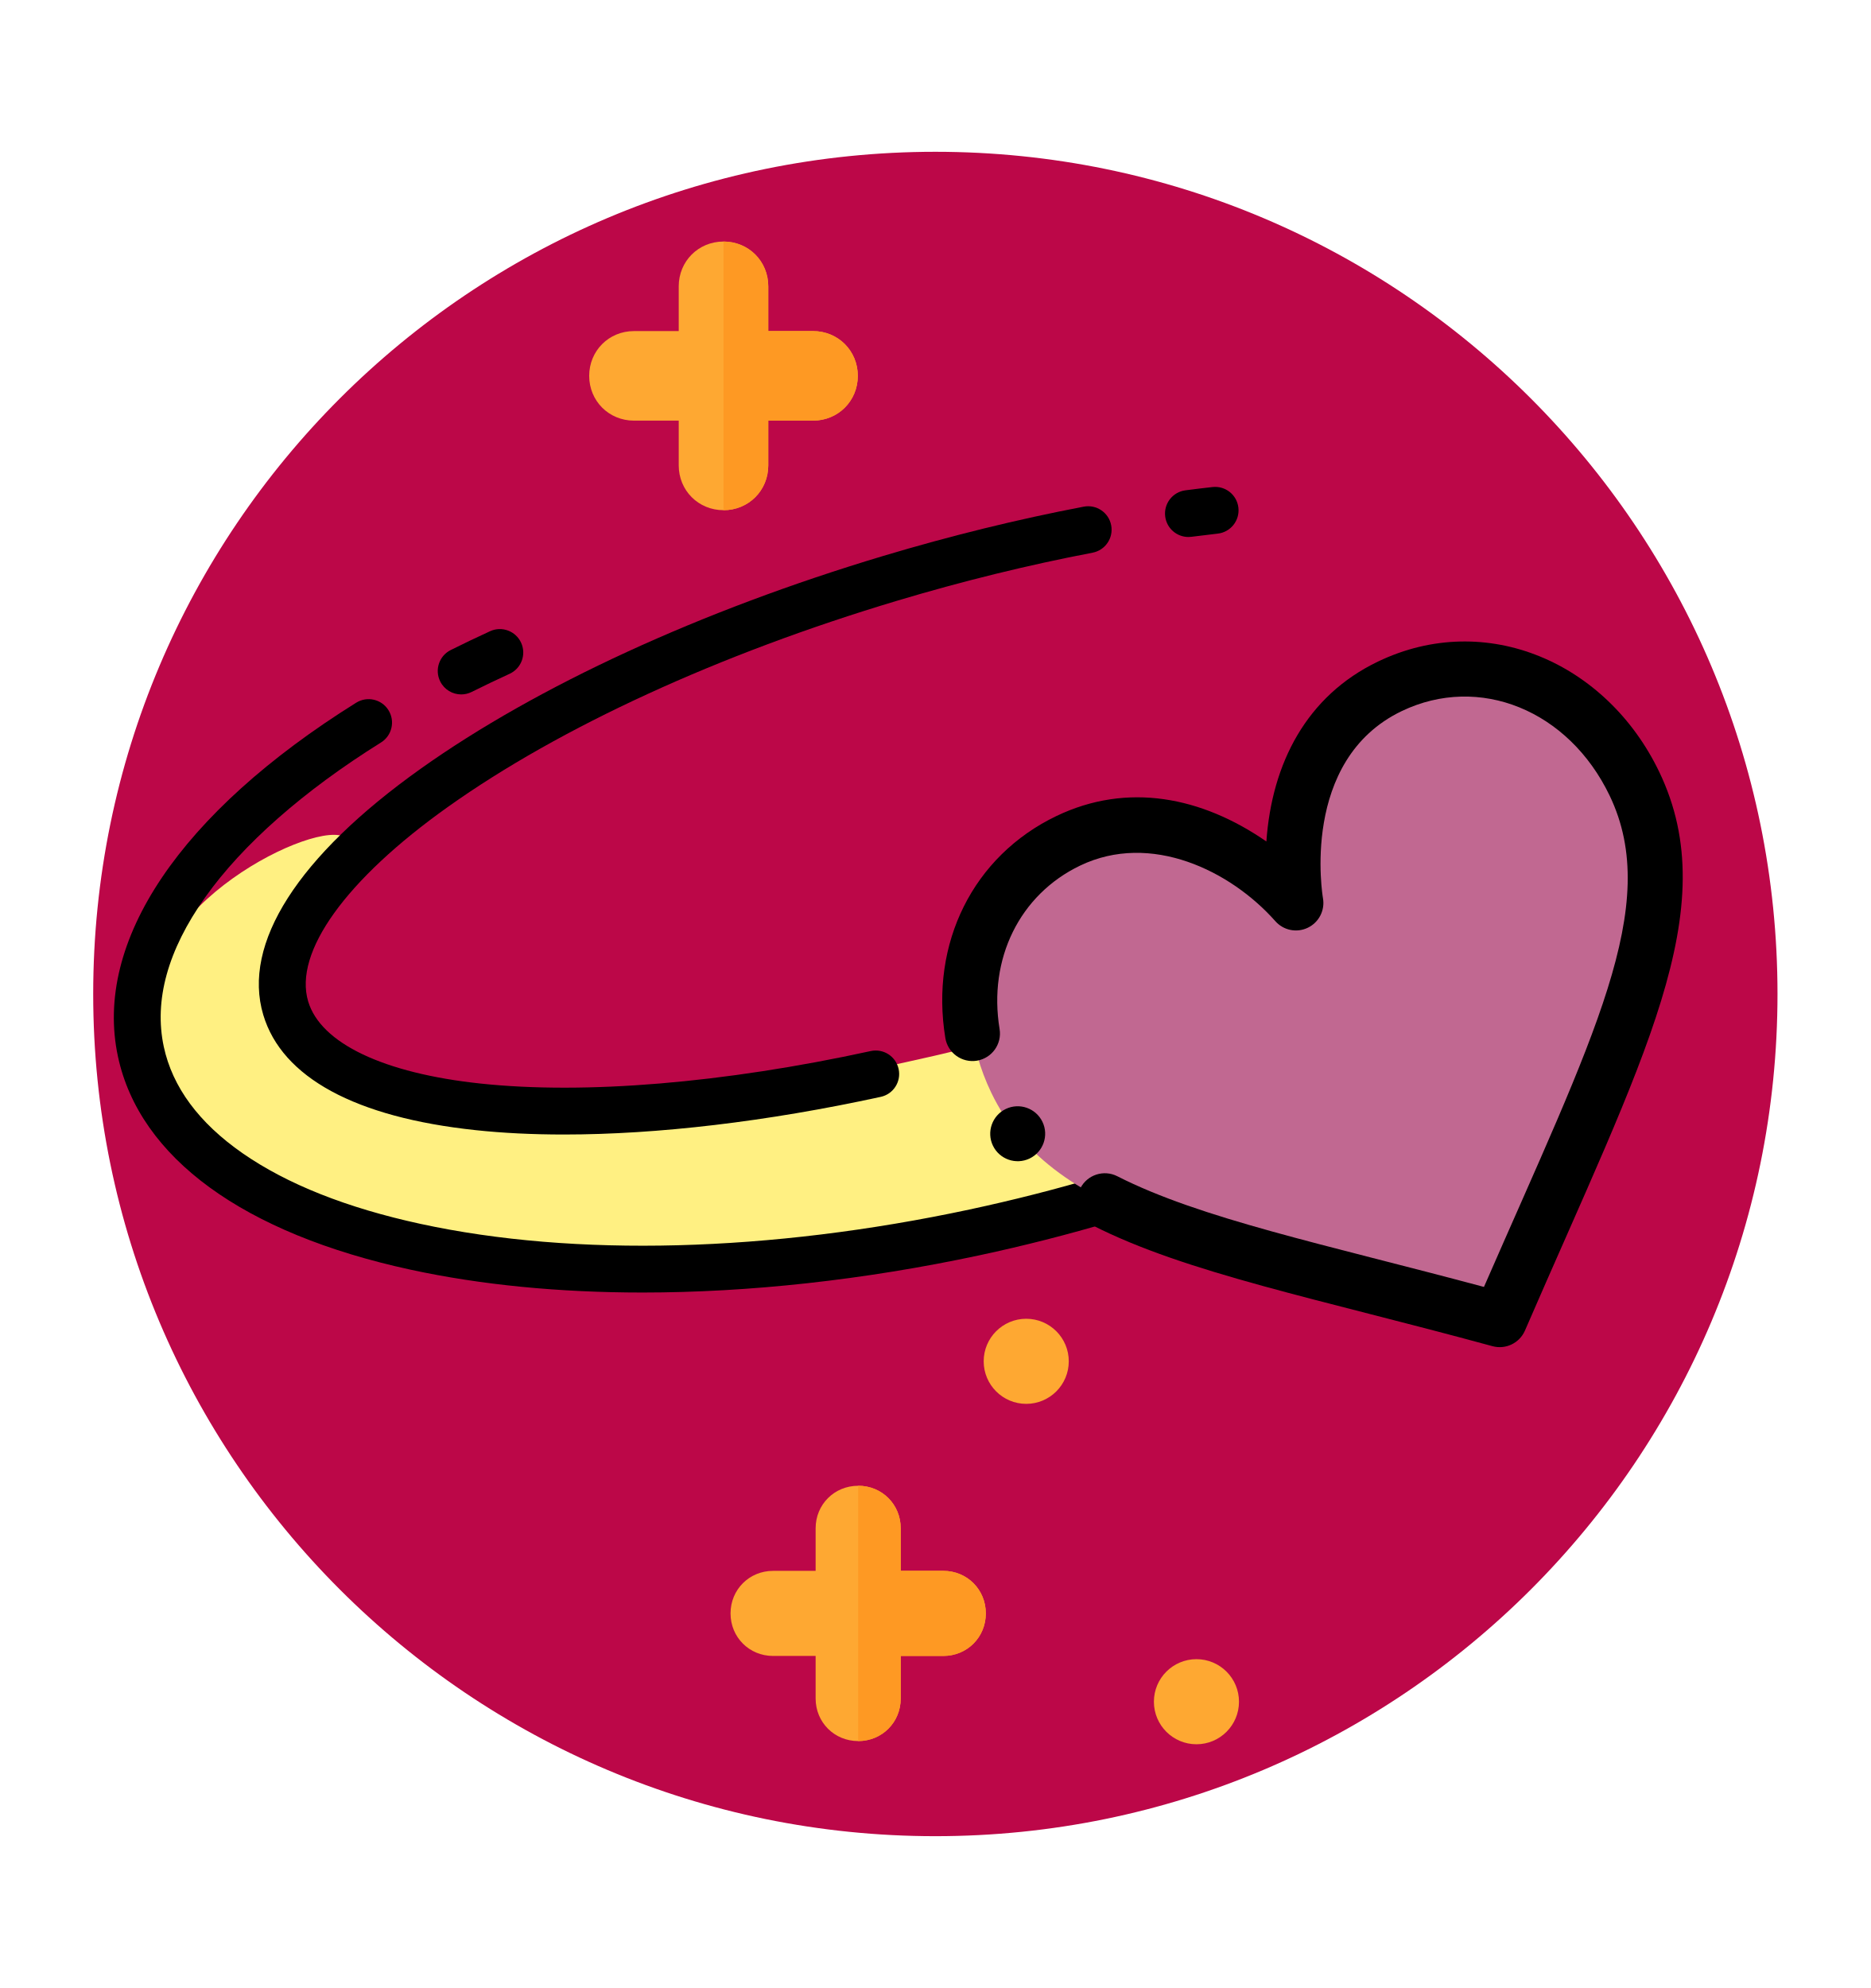
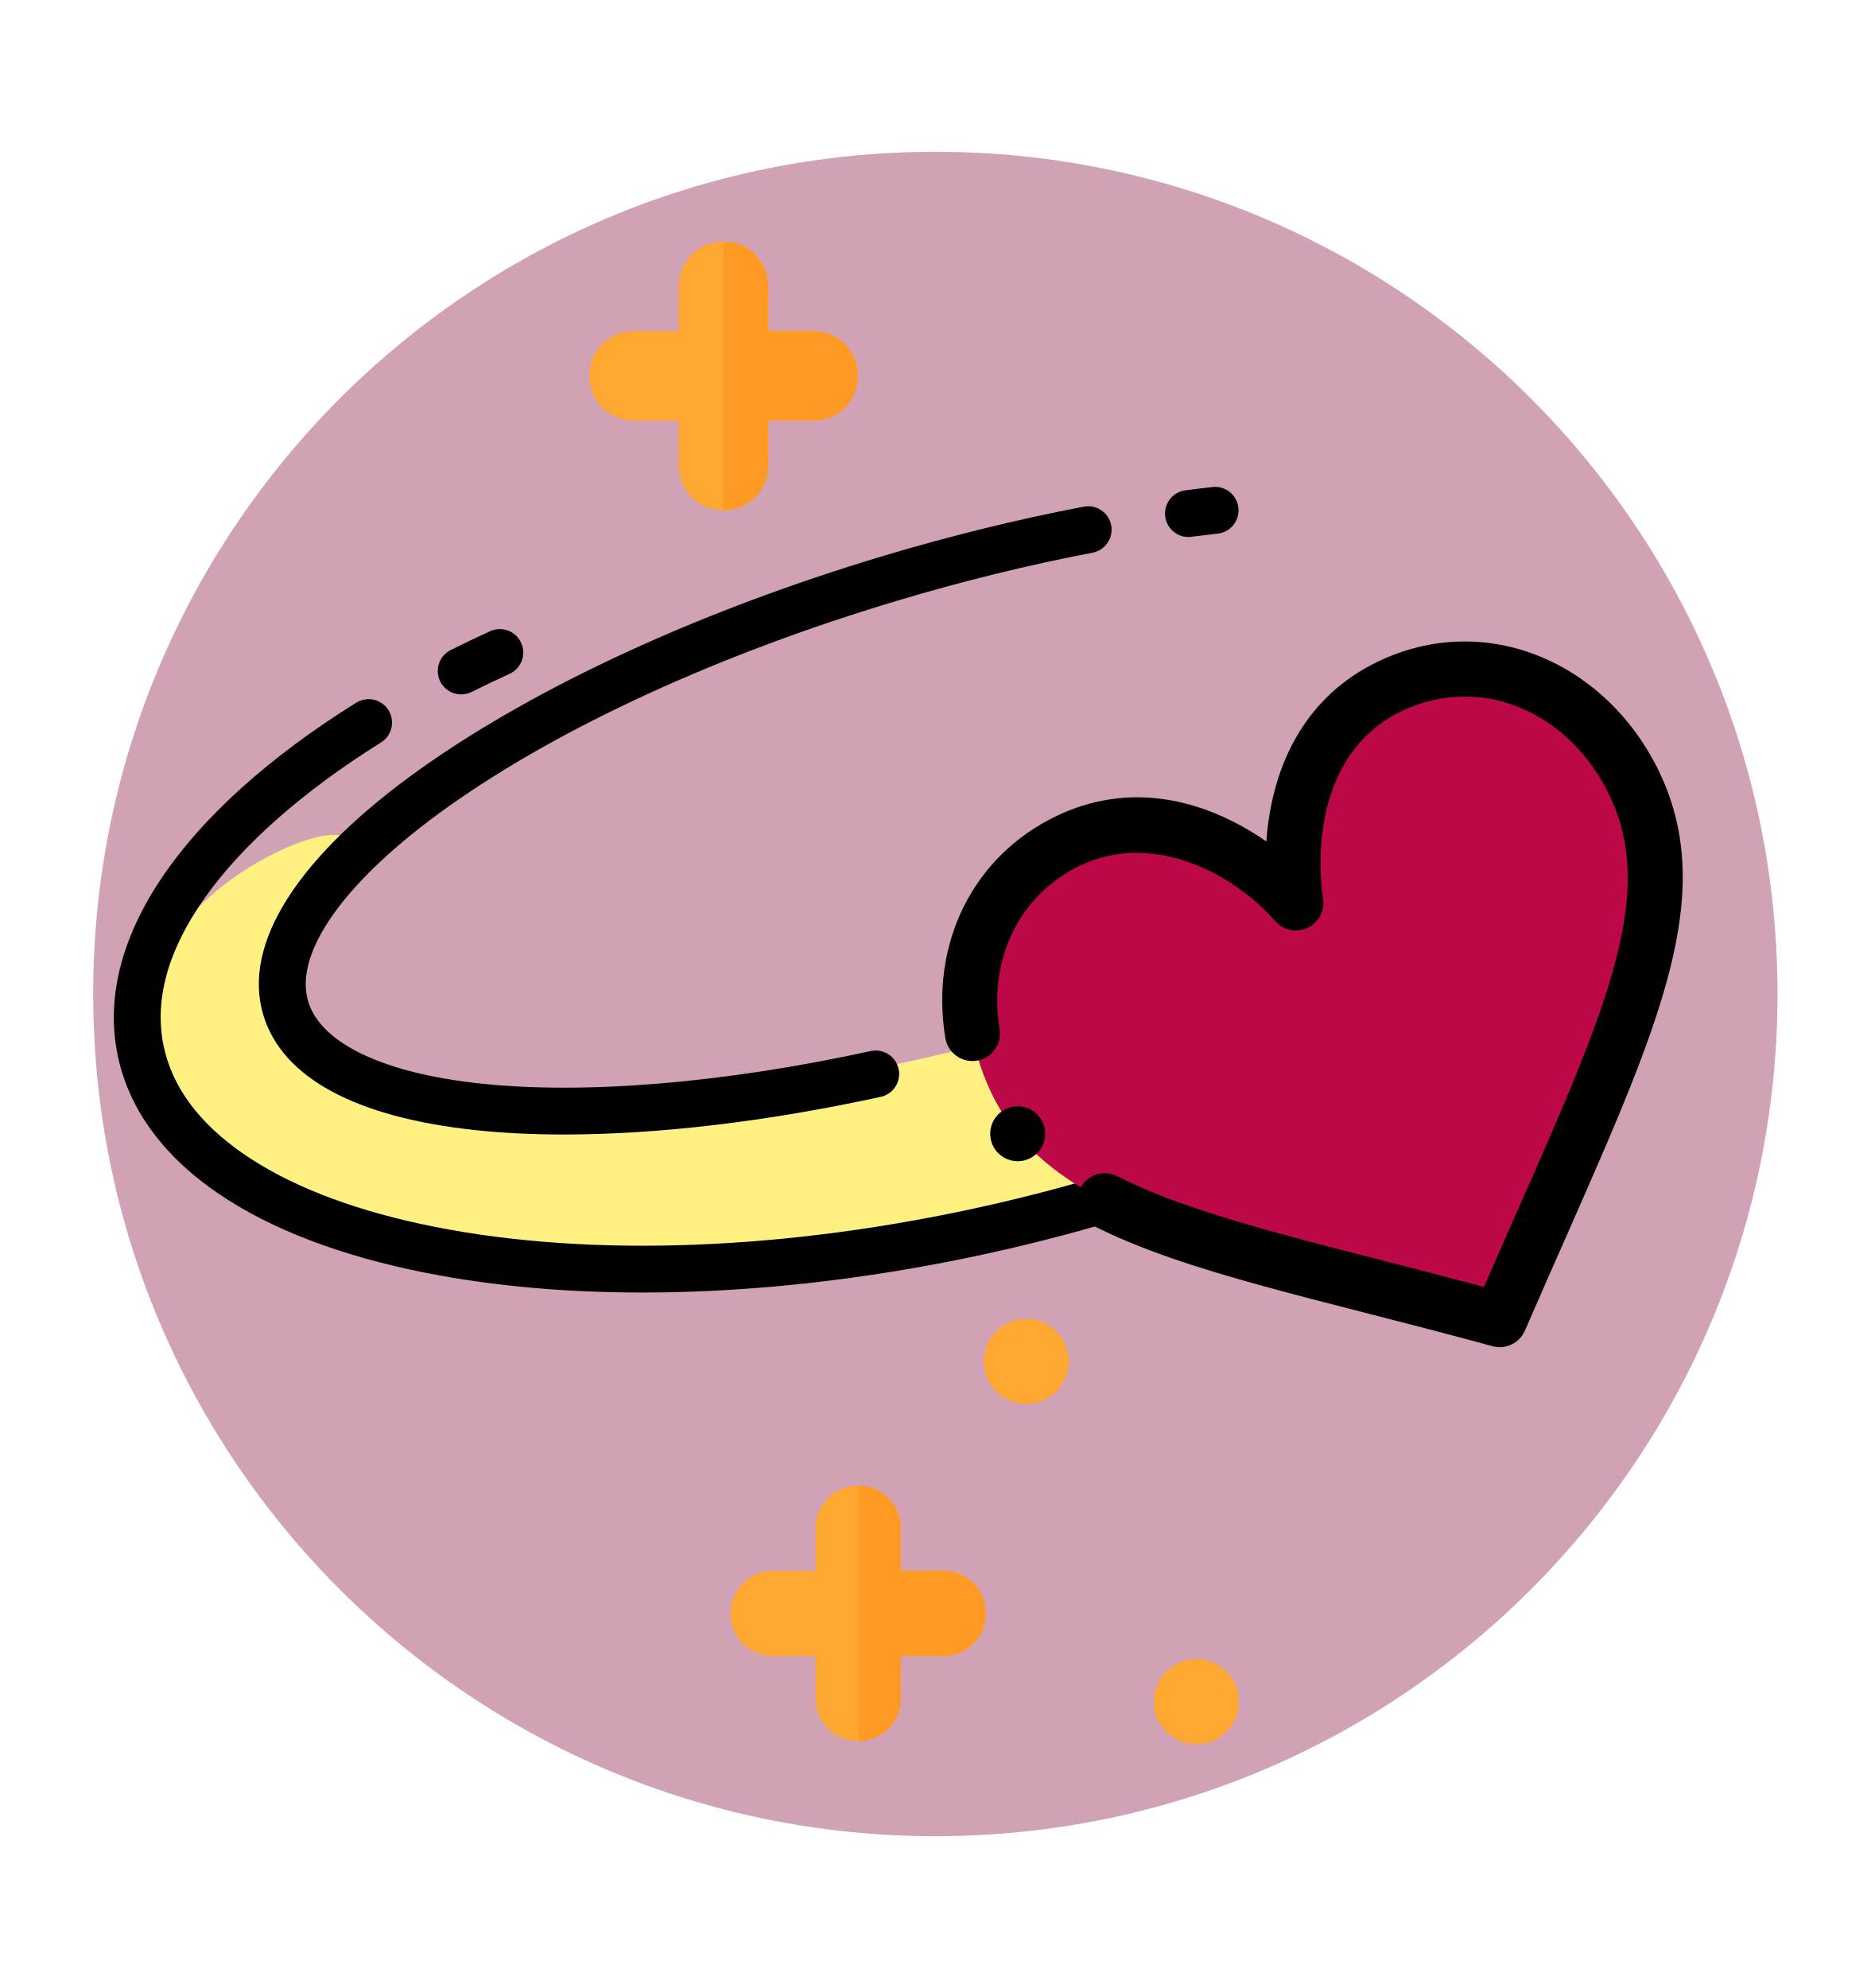
<svg xmlns="http://www.w3.org/2000/svg" version="1.1" id="Layer_1" x="0px" y="0px" width="112px" height="119.016px" viewBox="656.968 0 112 119.016" enable-background="new 656.968 0 112 119.016" xml:space="preserve">
  <g>
-     <circle fill="#BC0748" cx="712.968" cy="59.507" r="50.42" />
+     <circle fill="#D1A1B5" cx="712.968" cy="59.507" r="50.42" />
    <path fill="#FFF082" d="M722.867,60.582c0,0-42.291,13.139-48.548-0.375c0,0-1.126-3.628,2.502-7.757   c4.384-4.988-6.005-1.752-9.509,3.754c-2.135,3.355-4.88,11.511,8.133,16.642c11.636,4.586,37.537,4.879,57.682-5.506   L722.867,60.582z" />
    <path d="M722.703,70.451c-2.498,0.742-5.083,1.4-7.683,1.957c-11.968,2.559-23.646,2.865-32.882,0.861   c-4.402-0.955-7.984-2.377-10.648-4.229c-2.613-1.816-4.2-3.963-4.717-6.379c-0.593-2.773,0.238-5.779,2.471-8.93   c2.246-3.173,5.89-6.382,10.536-9.282c0.657-0.41,0.856-1.275,0.446-1.933s-1.275-0.856-1.933-0.447   c-10.536,6.578-15.736,14.298-14.264,21.18c1.296,6.061,7.516,10.594,17.514,12.762c4.216,0.914,8.908,1.369,13.889,1.369   c6.382,0,13.238-0.746,20.175-2.229c2.671-0.572,5.326-1.248,7.895-2.012c0.742-0.221,1.165-1.002,0.944-1.744   C724.227,70.652,723.446,70.228,722.703,70.451z" />
    <path d="M684.581,41.573c0.211,0,0.424-0.048,0.625-0.148c0.738-0.368,1.502-0.733,2.271-1.086   c0.705-0.322,1.014-1.154,0.691-1.859c-0.322-0.704-1.155-1.014-1.859-0.691c-0.797,0.365-1.589,0.744-2.355,1.127   c-0.694,0.346-0.975,1.188-0.629,1.881C683.57,41.289,684.066,41.573,684.581,41.573z" />
    <path d="M728.119,32.148c0.061,0,0.121-0.004,0.183-0.012c0.532-0.069,1.061-0.133,1.572-0.19c0.77-0.086,1.324-0.779,1.238-1.55   c-0.086-0.77-0.777-1.324-1.55-1.238c-0.527,0.059-1.073,0.124-1.621,0.196c-0.769,0.099-1.311,0.803-1.211,1.571   C726.821,31.632,727.425,32.148,728.119,32.148z" />
    <path d="M672.731,60.76c1.122,3.748,5.516,6.133,12.706,6.898c1.643,0.176,3.415,0.262,5.294,0.262   c5.604,0,12.148-0.77,18.967-2.254c0.757-0.164,1.236-0.912,1.071-1.668c-0.164-0.758-0.911-1.238-1.669-1.074   c-8.818,1.922-17.116,2.611-23.366,1.945c-5.806-0.619-9.565-2.41-10.315-4.915c-0.881-2.941,2.248-7.296,8.37-11.65   c6.711-4.773,16.253-9.153,26.867-12.333c3.935-1.179,7.879-2.148,11.725-2.883c0.761-0.146,1.26-0.88,1.114-1.641   c-0.145-0.762-0.88-1.259-1.641-1.115c-3.938,0.752-7.978,1.744-12.004,2.95c-10.899,3.267-20.733,7.789-27.688,12.735   C674.801,51.253,671.451,56.49,672.731,60.76z" />
-     <path fill="#C16891" d="M740.176,41.091c5.698-2.737,11.924,0.16,14.646,5.826c3.602,7.497-1.058,15.913-8.065,32.086   c-16.172-4.412-26.679-5.752-30.443-13.59c-2.722-5.666-1.091-12.335,4.609-15.075c7.315-3.514,13.634,3.72,13.634,3.72   S732.858,44.606,740.176,41.091z" />
+     <path fill="#BC0748" d="M740.176,41.091c5.698-2.737,11.924,0.16,14.646,5.826c3.602,7.497-1.058,15.913-8.065,32.086   c-16.172-4.412-26.679-5.752-30.443-13.59c-2.722-5.666-1.091-12.335,4.609-15.075c7.315-3.514,13.634,3.72,13.634,3.72   S732.858,44.606,740.176,41.091z" />
    <path d="M746.323,80.592c0.396,0.107,0.799,0.063,1.146-0.105c0.346-0.166,0.635-0.453,0.798-0.828   c7.063-16.301,12-25.205,8.038-33.454c-3.135-6.525-10.352-9.714-16.841-6.597c-4.263,2.048-6.347,6.072-6.677,10.769   c-3.865-2.672-8.31-3.57-12.578-1.52c-4.969,2.386-7.575,7.601-6.643,13.286c0.147,0.896,0.993,1.504,1.891,1.357   c0.897-0.148,1.505-0.994,1.357-1.893c-0.69-4.206,1.2-8.046,4.819-9.785c4.231-2.032,9.005,0.299,11.683,3.318   c0.486,0.558,1.285,0.722,1.951,0.401c0.667-0.32,1.038-1.046,0.907-1.774c-0.015-0.082-1.404-8.255,4.713-11.194   c4.643-2.229,9.995-0.057,12.45,5.056c3.17,6.598-0.995,14.453-7.524,29.416c-9.591-2.57-16.956-4.084-21.951-6.627   c-0.81-0.412-1.8-0.09-2.213,0.719c-0.412,0.811-0.09,1.801,0.72,2.215C727.999,76.219,735.915,77.752,746.323,80.592z" />
    <path d="M717.186,66.39c-0.818,0.395-1.164,1.379-0.771,2.197s1.377,1.162,2.195,0.77c0.819-0.393,1.164-1.377,0.771-2.195   C718.988,66.344,718.005,65.998,717.186,66.39z" />
    <g>
      <g>
        <circle fill="#FEA832" cx="728.6" cy="101.877" r="2.547" />
        <circle fill="#FEA832" cx="718.409" cy="81.498" r="2.547" />
        <path fill="#FEA832" d="M715.99,96.59c0,1.426-1.12,2.547-2.547,2.547h-2.548v2.547c0,1.428-1.12,2.549-2.547,2.549     s-2.548-1.121-2.548-2.549v-2.547h-2.547c-1.427,0-2.547-1.121-2.547-2.547s1.12-2.547,2.547-2.547h2.547v-2.547     c0-1.428,1.121-2.547,2.548-2.547s2.547,1.119,2.547,2.547v2.547h2.548C714.87,94.043,715.99,95.164,715.99,96.59z" />
      </g>
      <path fill="#FE9923" d="M715.99,96.59c0,1.426-1.12,2.547-2.547,2.547h-2.548v2.547c0,1.428-1.12,2.549-2.547,2.549V88.947    c1.427,0,2.547,1.119,2.547,2.547v2.547h2.548C714.87,94.043,715.99,95.164,715.99,96.59z" />
    </g>
    <g>
      <path fill="#FEA832" d="M708.326,22.502c0,1.501-1.18,2.68-2.68,2.68h-2.681v2.681c0,1.501-1.179,2.681-2.68,2.681    c-1.502,0-2.681-1.18-2.681-2.681v-2.681h-2.681c-1.501,0-2.68-1.179-2.68-2.68s1.179-2.681,2.68-2.681h2.681v-2.68    c0-1.502,1.179-2.681,2.681-2.681c1.501,0,2.68,1.179,2.68,2.681v2.68h2.68C707.146,19.822,708.326,21.001,708.326,22.502z" />
      <path fill="#FE9923" d="M708.326,22.502c0,1.501-1.18,2.68-2.68,2.68h-2.681v2.681c0,1.501-1.179,2.681-2.68,2.681V14.461    c1.501,0,2.68,1.179,2.68,2.68v2.68h2.681C707.146,19.822,708.326,21.001,708.326,22.502z" />
    </g>
  </g>
</svg>
